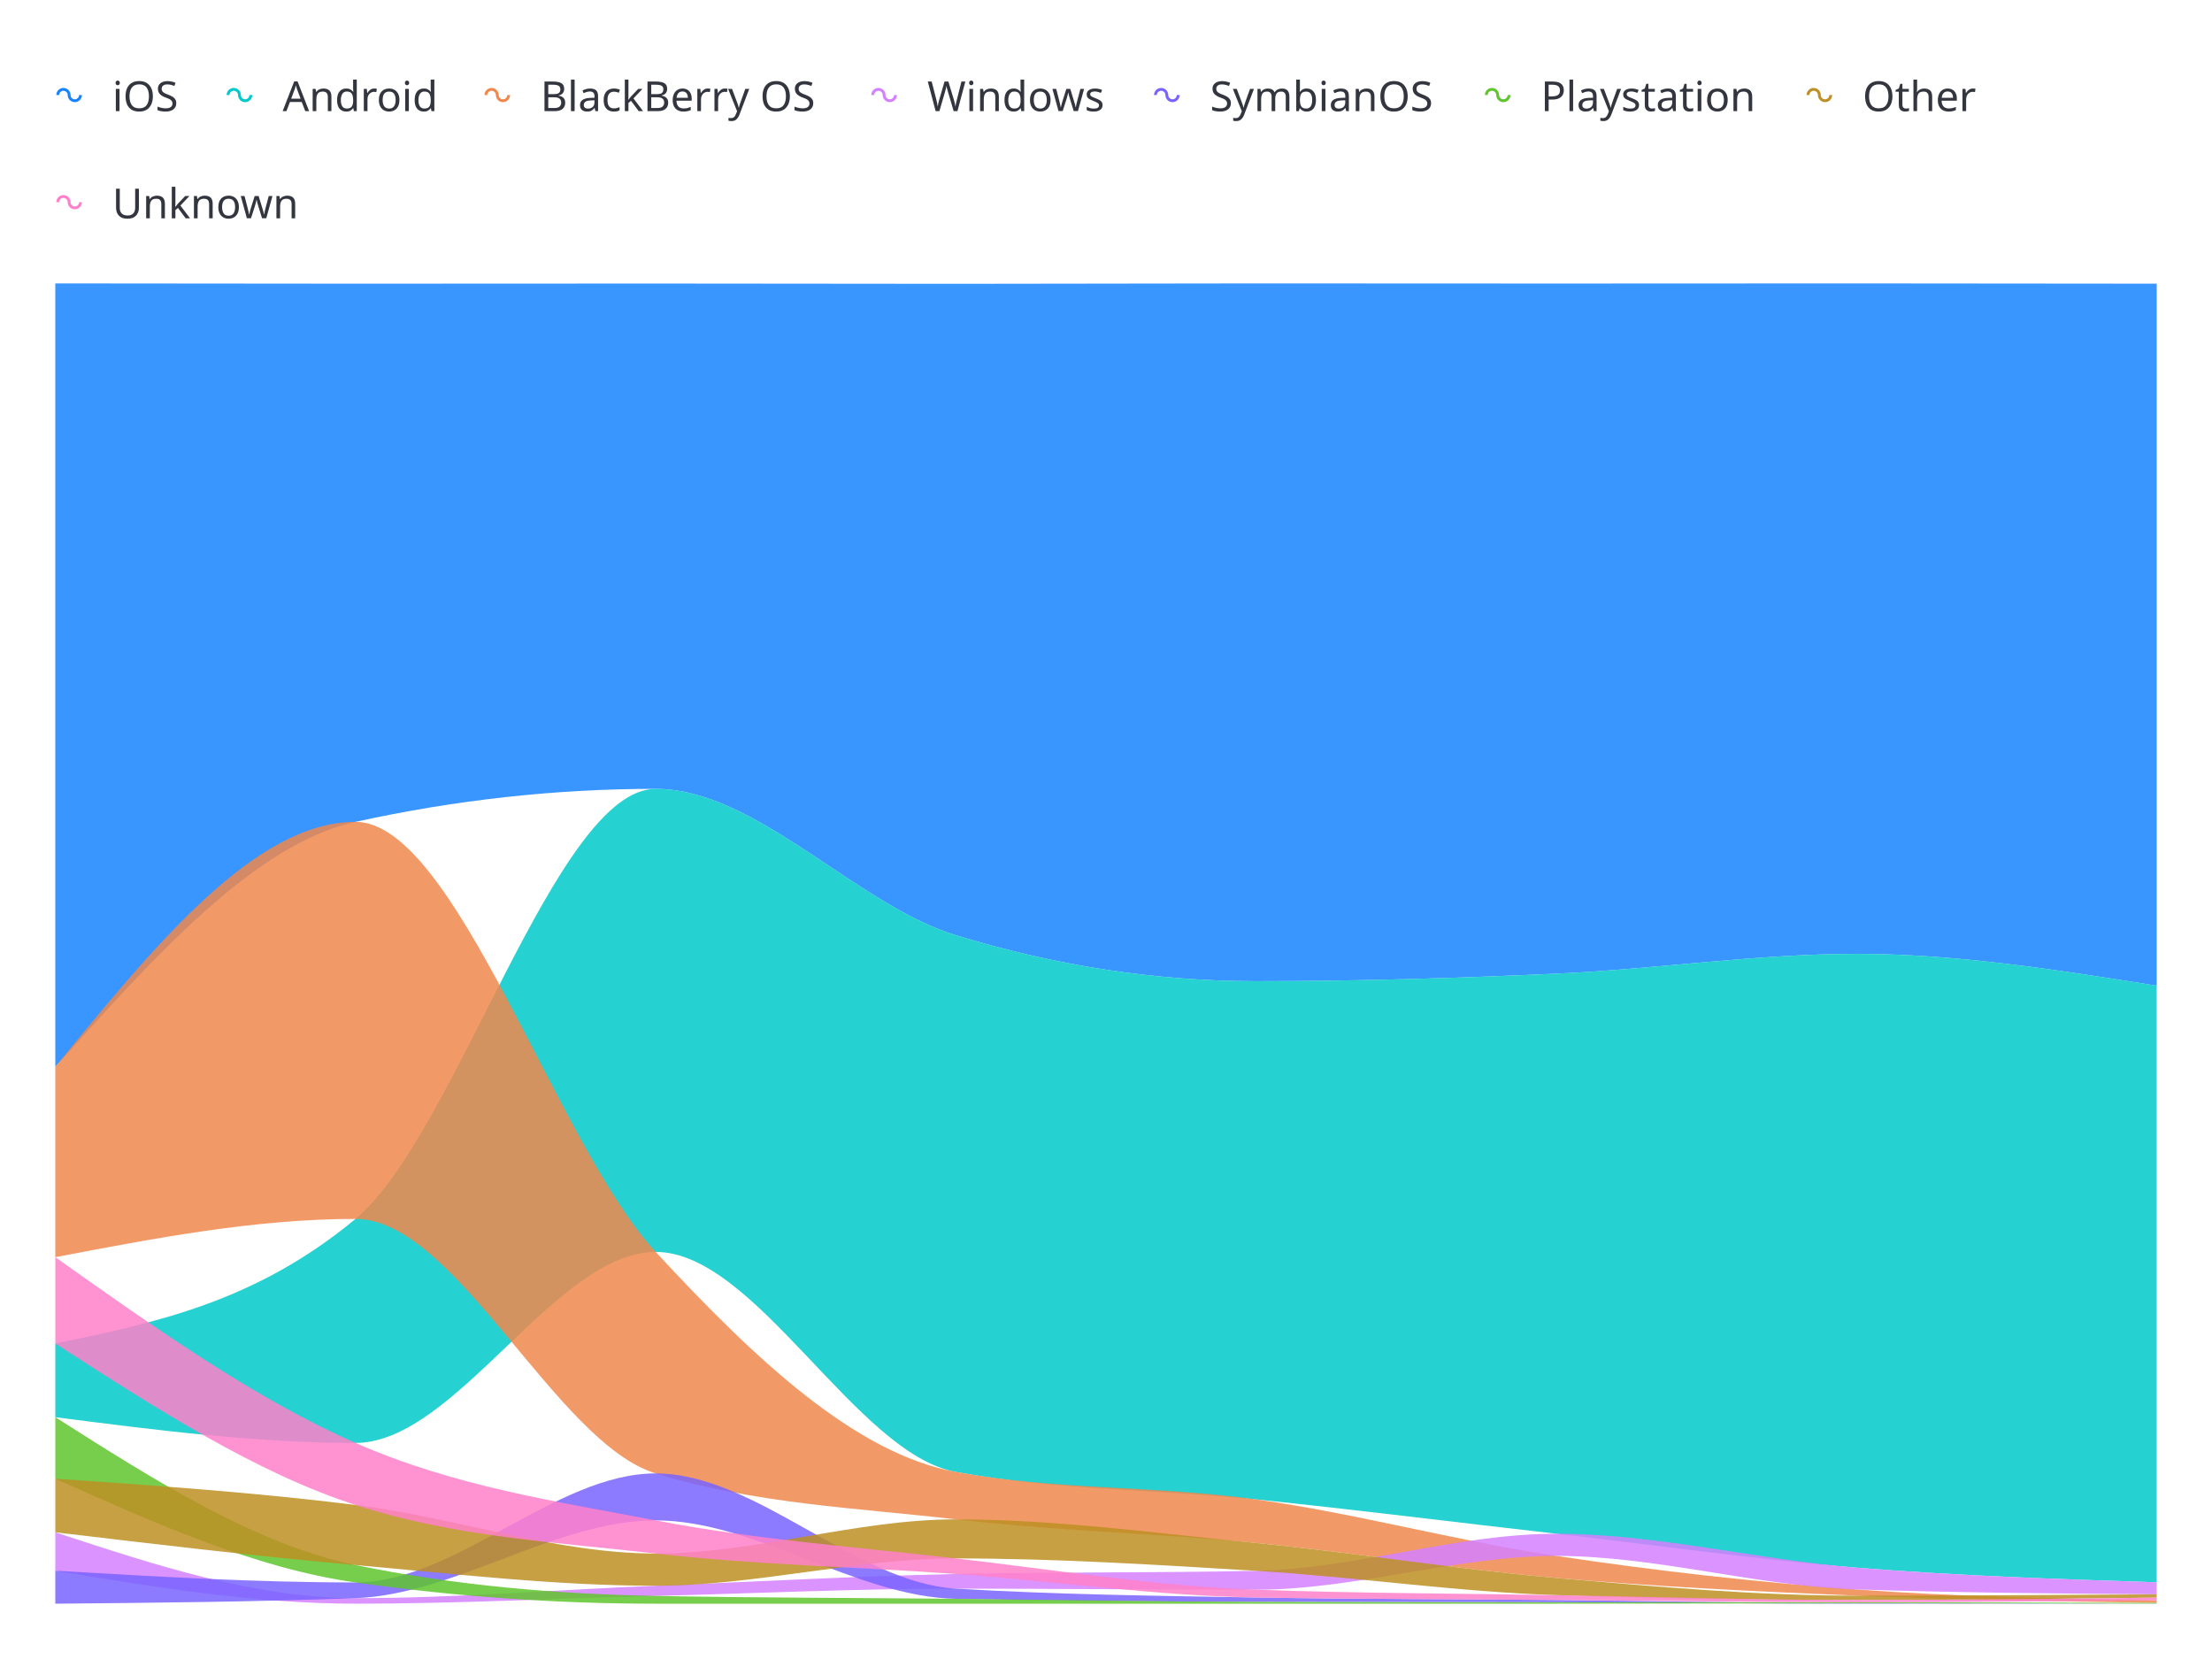
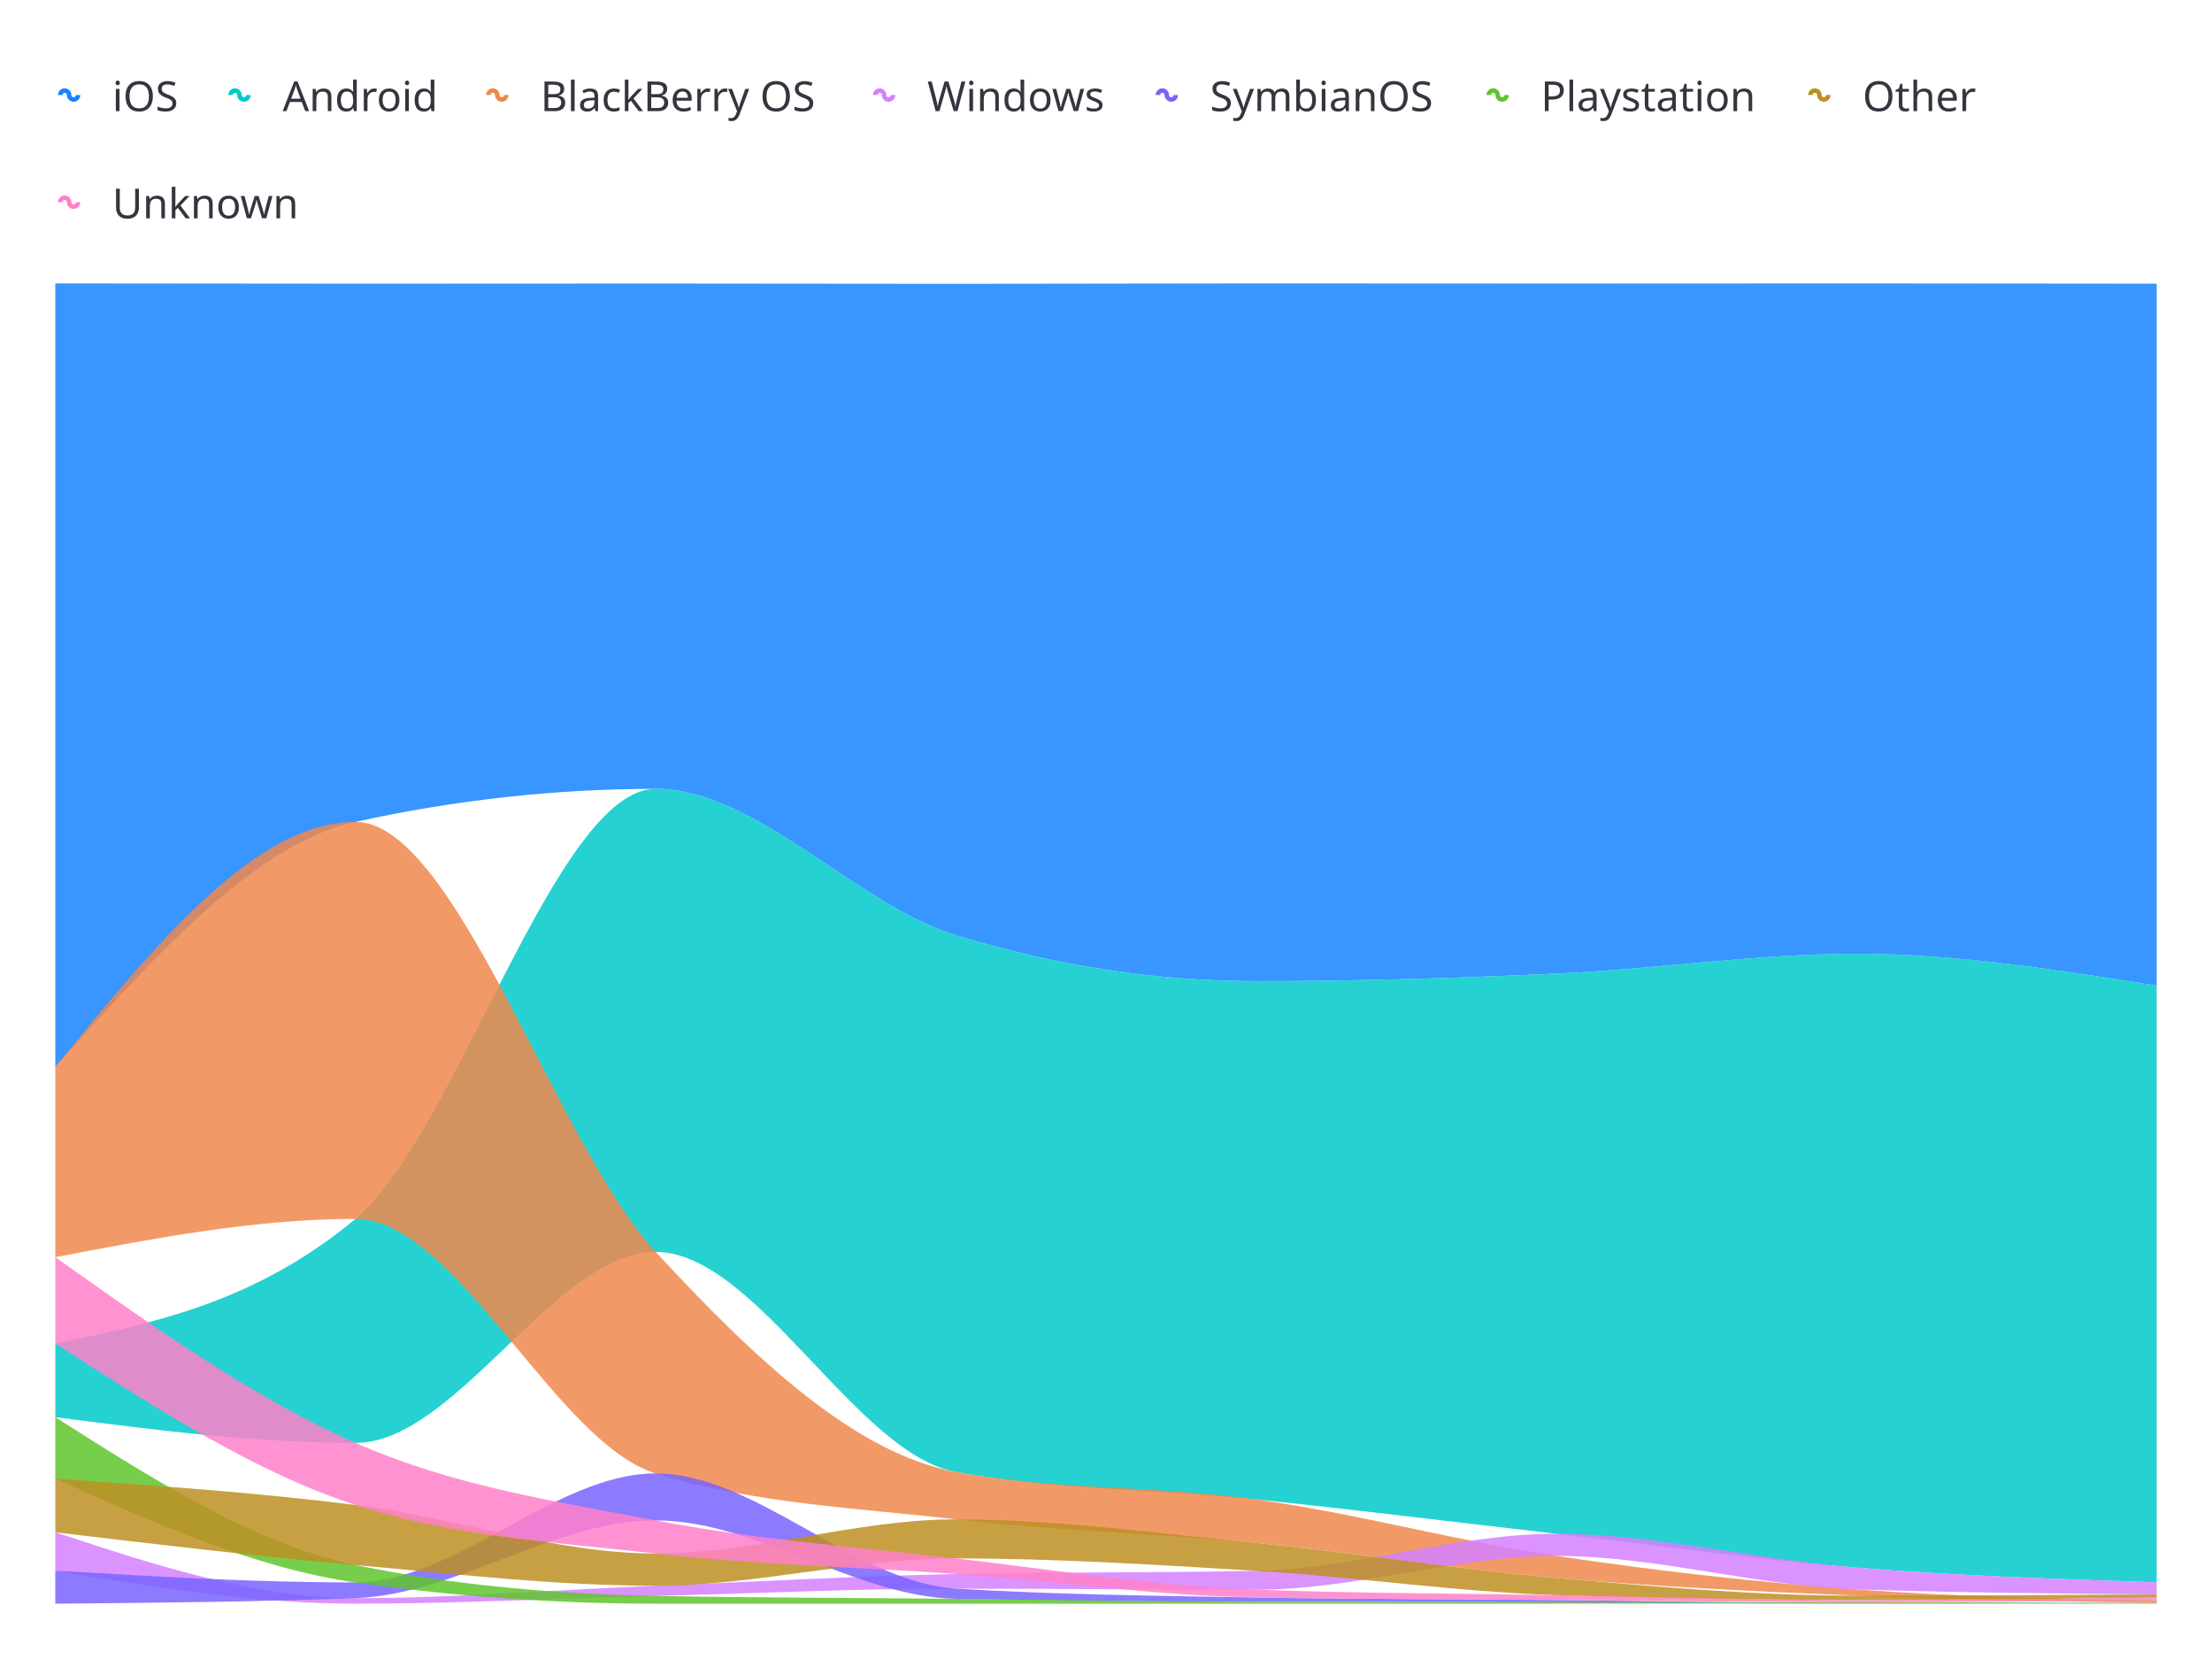
<svg xmlns="http://www.w3.org/2000/svg" width="640" height="480" color-interpolation-filters="sRGB" style="background: transparent;">
  <defs>
    <clipPath id="j" transform="matrix(1 0 0 1 -16 -16)">
      <use href="#a" transform="matrix(1 0 0 1 16 16)" />
    </clipPath>
    <clipPath id="k" transform="matrix(1 0 0 1 -16 -82)">
      <use href="#b" transform="matrix(1 0 0 1 16 82)" />
    </clipPath>
    <clipPath id="l" transform="matrix(1 0 0 1 -16 -82)">
      <use href="#c" transform="matrix(1 0 0 1 16 82)" />
    </clipPath>
    <clipPath id="m" transform="matrix(1 0 0 1 -16 -82)">
      <use href="#d" transform="matrix(1 0 0 1 16 82)" />
    </clipPath>
    <clipPath id="n" transform="matrix(1 0 0 1 -16 -82)">
      <use href="#e" transform="matrix(1 0 0 1 16 82)" />
    </clipPath>
    <clipPath id="o" transform="matrix(1 0 0 1 -16 -82)">
      <use href="#f" transform="matrix(1 0 0 1 16 82)" />
    </clipPath>
    <clipPath id="p" transform="matrix(1 0 0 1 -16 -82)">
      <use href="#g" transform="matrix(1 0 0 1 16 82)" />
    </clipPath>
    <clipPath id="q" transform="matrix(1 0 0 1 -16 -82)">
      <use href="#h" transform="matrix(1 0 0 1 16 82)" />
    </clipPath>
    <clipPath id="r" transform="matrix(1 0 0 1 -16 -82)">
      <use href="#i" transform="matrix(1 0 0 1 16 82)" />
    </clipPath>
  </defs>
  <g>
    <g fill="none">
      <g fill="none" class="view">
        <g>
          <path width="640" height="480" x="0" y="0" fill="rgba(0,0,0,0)" d="m0 0 640 0 0 480-640 0z" class="area" />
        </g>
        <g>
          <path width="608" height="448" x="16" y="16" fill="rgba(0,0,0,0)" d="m16 16 608 0 0 448-608 0z" class="area" />
        </g>
        <g>
          <path width="608" height="382" x="16" y="82" fill="rgba(0,0,0,0)" d="m16 82 608 0 0 382-608 0z" class="area" />
        </g>
        <g>
          <path width="608" height="382" x="16" y="82" fill="rgba(0,0,0,0)" d="m16 82 608 0 0 382-608 0z" class="area" />
        </g>
        <g fill="none" class="component">
          <g fill="none" transform="matrix(1 0 0 1 16 16)">
            <g fill="none" class="legend-category">
              <g fill="none" class="legend-title-group">
                <g fill="none" class="legend-title" />
              </g>
              <g fill="none" class="legend-items-group">
                <g fill="none" class="legend-items">
                  <g fill="none" class="items-navigator">
                    <g fill="none" class="navigator-content-group" clip-path="url(#j)">
                      <g fill="none" class="navigator-play-window">
                        <g fill="none" class="items-item-page">
                          <g fill="none" class="items-item">
                            <g fill="none" class="legend-category-item-background-group">
                              <g>
                                <path width="37.28" height="23" fill="rgba(0,0,0,0)" d="m0 0 37.28 0 0 23-37.28 0z" class="legend-category-item-background" visibility="visible" />
                              </g>
                            </g>
-                             <g fill="none" class="legend-category-item-marker-group" transform="matrix(.41161 0 0 .41161 4 11.5)">
-                               <g>
-                                 <path fill="none" stroke="rgba(23,131,255,1)" stroke-width="2" d="M-8 0a4 4 0 1 1 8 0 4 4 0 1 0 8 0" class="legend-category-item-marker" visibility="visible" />
+                             <g fill="none" class="legend-category-item-marker-group" transform="matrix(.32322 0 0 .32322 4 11.5)">
+                               <g>
+                                 <path fill="none" stroke="rgba(23,131,255,1)" stroke-width="4" d="M-8 0a4 4 0 1 1 8 0 4 4 0 1 0 8 0" class="legend-category-item-marker" visibility="visible" />
                              </g>
                            </g>
                            <g fill="none" class="legend-category-item-label-group" transform="matrix(1 0 0 1 16 11.5)">
                              <g>
                                <text fill="rgba(29,33,41,1)" fill-opacity=".9" stroke-width="1" class="legend-category-item-label" dominant-baseline="central" dx=".5" dy="0" font-family="sans-serif" font-size="12" font-style="normal" font-variant="normal" font-weight="normal" paint-order="stroke" style="transform:translate(0px, 0px);" text-anchor="left" visibility="visible">iOS</text>
                              </g>
                            </g>
                            <g fill="none" class="legend-category-item-value-group" />
                          </g>
                          <g fill="none" class="items-item" transform="matrix(1 0 0 1 49.28 0)">
                            <g fill="none" class="legend-category-item-background-group">
                              <g>
                                <path width="62.6" height="23" fill="rgba(0,0,0,0)" d="m0 0 62.6 0 0 23-62.6 0z" class="legend-category-item-background" visibility="visible" />
                              </g>
                            </g>
-                             <g fill="none" class="legend-category-item-marker-group" transform="matrix(.41161 0 0 .41161 4 11.5)">
-                               <g>
-                                 <path fill="none" stroke="rgba(0,201,201,1)" stroke-width="2" d="M-8 0a4 4 0 1 1 8 0 4 4 0 1 0 8 0" class="legend-category-item-marker" visibility="visible" />
+                             <g fill="none" class="legend-category-item-marker-group" transform="matrix(.32322 0 0 .32322 4 11.5)">
+                               <g>
+                                 <path fill="none" stroke="rgba(0,201,201,1)" stroke-width="4" d="M-8 0a4 4 0 1 1 8 0 4 4 0 1 0 8 0" class="legend-category-item-marker" visibility="visible" />
                              </g>
                            </g>
                            <g fill="none" class="legend-category-item-label-group" transform="matrix(1 0 0 1 16 11.5)">
                              <g>
                                <text fill="rgba(29,33,41,1)" fill-opacity=".9" stroke-width="1" class="legend-category-item-label" dominant-baseline="central" dx=".5" dy="0" font-family="sans-serif" font-size="12" font-style="normal" font-variant="normal" font-weight="normal" paint-order="stroke" style="transform:translate(0px, 0px);" text-anchor="left" visibility="visible">Android</text>
                              </g>
                            </g>
                            <g fill="none" class="legend-category-item-value-group" />
                          </g>
                          <g fill="none" class="items-item" transform="matrix(1 0 0 1 123.88 0)">
                            <g fill="none" class="legend-category-item-background-group">
                              <g>
                                <path width="99.92" height="23" fill="rgba(0,0,0,0)" d="m0 0 99.92 0 0 23-99.92 0z" class="legend-category-item-background" visibility="visible" />
                              </g>
                            </g>
-                             <g fill="none" class="legend-category-item-marker-group" transform="matrix(.41161 0 0 .41161 4 11.5)">
-                               <g>
-                                 <path fill="none" stroke="rgba(240,136,77,1)" stroke-width="2" d="M-8 0a4 4 0 1 1 8 0 4 4 0 1 0 8 0" class="legend-category-item-marker" visibility="visible" />
+                             <g fill="none" class="legend-category-item-marker-group" transform="matrix(.32322 0 0 .32322 4 11.5)">
+                               <g>
+                                 <path fill="none" stroke="rgba(240,136,77,1)" stroke-width="4" d="M-8 0a4 4 0 1 1 8 0 4 4 0 1 0 8 0" class="legend-category-item-marker" visibility="visible" />
                              </g>
                            </g>
                            <g fill="none" class="legend-category-item-label-group" transform="matrix(1 0 0 1 16 11.5)">
                              <g>
                                <text fill="rgba(29,33,41,1)" fill-opacity=".9" stroke-width="1" class="legend-category-item-label" dominant-baseline="central" dx=".5" dy="0" font-family="sans-serif" font-size="12" font-style="normal" font-variant="normal" font-weight="normal" paint-order="stroke" style="transform:translate(0px, 0px);" text-anchor="left" visibility="visible">BlackBerry OS</text>
                              </g>
                            </g>
                            <g fill="none" class="legend-category-item-value-group" />
                          </g>
                          <g fill="none" class="items-item" transform="matrix(1 0 0 1 235.8 0)">
                            <g fill="none" class="legend-category-item-background-group">
                              <g>
                                <path width="69.8" height="23" fill="rgba(0,0,0,0)" d="m0 0 69.8 0 0 23-69.8 0z" class="legend-category-item-background" visibility="visible" />
                              </g>
                            </g>
-                             <g fill="none" class="legend-category-item-marker-group" transform="matrix(.41161 0 0 .41161 4 11.5)">
-                               <g>
-                                 <path fill="none" stroke="rgba(213,128,255,1)" stroke-width="2" d="M-8 0a4 4 0 1 1 8 0 4 4 0 1 0 8 0" class="legend-category-item-marker" visibility="visible" />
+                             <g fill="none" class="legend-category-item-marker-group" transform="matrix(.32322 0 0 .32322 4 11.5)">
+                               <g>
+                                 <path fill="none" stroke="rgba(213,128,255,1)" stroke-width="4" d="M-8 0a4 4 0 1 1 8 0 4 4 0 1 0 8 0" class="legend-category-item-marker" visibility="visible" />
                              </g>
                            </g>
                            <g fill="none" class="legend-category-item-label-group" transform="matrix(1 0 0 1 16 11.5)">
                              <g>
                                <text fill="rgba(29,33,41,1)" fill-opacity=".9" stroke-width="1" class="legend-category-item-label" dominant-baseline="central" dx=".5" dy="0" font-family="sans-serif" font-size="12" font-style="normal" font-variant="normal" font-weight="normal" paint-order="stroke" style="transform:translate(0px, 0px);" text-anchor="left" visibility="visible">Windows</text>
                              </g>
                            </g>
                            <g fill="none" class="legend-category-item-value-group" />
                          </g>
                          <g fill="none" class="items-item" transform="matrix(1 0 0 1 317.6 0)">
                            <g fill="none" class="legend-category-item-background-group">
                              <g>
                                <path width="83.72" height="23" fill="rgba(0,0,0,0)" d="m0 0 83.72 0 0 23-83.72 0z" class="legend-category-item-background" visibility="visible" />
                              </g>
                            </g>
-                             <g fill="none" class="legend-category-item-marker-group" transform="matrix(.41161 0 0 .41161 4 11.5)">
-                               <g>
-                                 <path fill="none" stroke="rgba(120,99,255,1)" stroke-width="2" d="M-8 0a4 4 0 1 1 8 0 4 4 0 1 0 8 0" class="legend-category-item-marker" visibility="visible" />
+                             <g fill="none" class="legend-category-item-marker-group" transform="matrix(.32322 0 0 .32322 4 11.5)">
+                               <g>
+                                 <path fill="none" stroke="rgba(120,99,255,1)" stroke-width="4" d="M-8 0a4 4 0 1 1 8 0 4 4 0 1 0 8 0" class="legend-category-item-marker" visibility="visible" />
                              </g>
                            </g>
                            <g fill="none" class="legend-category-item-label-group" transform="matrix(1 0 0 1 16 11.5)">
                              <g>
                                <text fill="rgba(29,33,41,1)" fill-opacity=".9" stroke-width="1" class="legend-category-item-label" dominant-baseline="central" dx=".5" dy="0" font-family="sans-serif" font-size="12" font-style="normal" font-variant="normal" font-weight="normal" paint-order="stroke" style="transform:translate(0px, 0px);" text-anchor="left" visibility="visible">SymbianOS</text>
                              </g>
                            </g>
                            <g fill="none" class="legend-category-item-value-group" />
                          </g>
                          <g fill="none" class="items-item" transform="matrix(1 0 0 1 413.32 0)">
                            <g fill="none" class="legend-category-item-background-group">
                              <g>
                                <path width="81.08" height="23" fill="rgba(0,0,0,0)" d="m0 0 81.08 0 0 23-81.08 0z" class="legend-category-item-background" visibility="visible" />
                              </g>
                            </g>
-                             <g fill="none" class="legend-category-item-marker-group" transform="matrix(.41161 0 0 .41161 4 11.5)">
-                               <g>
-                                 <path fill="none" stroke="rgba(96,196,45,1)" stroke-width="2" d="M-8 0a4 4 0 1 1 8 0 4 4 0 1 0 8 0" class="legend-category-item-marker" visibility="visible" />
+                             <g fill="none" class="legend-category-item-marker-group" transform="matrix(.32322 0 0 .32322 4 11.5)">
+                               <g>
+                                 <path fill="none" stroke="rgba(96,196,45,1)" stroke-width="4" d="M-8 0a4 4 0 1 1 8 0 4 4 0 1 0 8 0" class="legend-category-item-marker" visibility="visible" />
                              </g>
                            </g>
                            <g fill="none" class="legend-category-item-label-group" transform="matrix(1 0 0 1 16 11.5)">
                              <g>
                                <text fill="rgba(29,33,41,1)" fill-opacity=".9" stroke-width="1" class="legend-category-item-label" dominant-baseline="central" dx=".5" dy="0" font-family="sans-serif" font-size="12" font-style="normal" font-variant="normal" font-weight="normal" paint-order="stroke" style="transform:translate(0px, 0px);" text-anchor="left" visibility="visible">Playstation</text>
                              </g>
                            </g>
                            <g fill="none" class="legend-category-item-value-group" />
                          </g>
                          <g fill="none" class="items-item" transform="matrix(1 0 0 1 506.4 0)">
                            <g fill="none" class="legend-category-item-background-group">
                              <g>
                                <path width="49.76" height="23" fill="rgba(0,0,0,0)" d="m0 0 49.76 0 0 23-49.76 0z" class="legend-category-item-background" visibility="visible" />
                              </g>
                            </g>
-                             <g fill="none" class="legend-category-item-marker-group" transform="matrix(.41161 0 0 .41161 4 11.5)">
-                               <g>
-                                 <path fill="none" stroke="rgba(189,143,36,1)" stroke-width="2" d="M-8 0a4 4 0 1 1 8 0 4 4 0 1 0 8 0" class="legend-category-item-marker" visibility="visible" />
+                             <g fill="none" class="legend-category-item-marker-group" transform="matrix(.32322 0 0 .32322 4 11.5)">
+                               <g>
+                                 <path fill="none" stroke="rgba(189,143,36,1)" stroke-width="4" d="M-8 0a4 4 0 1 1 8 0 4 4 0 1 0 8 0" class="legend-category-item-marker" visibility="visible" />
                              </g>
                            </g>
                            <g fill="none" class="legend-category-item-label-group" transform="matrix(1 0 0 1 16 11.5)">
                              <g>
                                <text fill="rgba(29,33,41,1)" fill-opacity=".9" stroke-width="1" class="legend-category-item-label" dominant-baseline="central" dx=".5" dy="0" font-family="sans-serif" font-size="12" font-style="normal" font-variant="normal" font-weight="normal" paint-order="stroke" style="transform:translate(0px, 0px);" text-anchor="left" visibility="visible">Other</text>
                              </g>
                            </g>
                            <g fill="none" class="legend-category-item-value-group" />
                          </g>
                          <g fill="none" class="items-item" transform="matrix(1 0 0 1 0 31)">
                            <g fill="none" class="legend-category-item-background-group">
                              <g>
                                <path width="70.88" height="23" fill="rgba(0,0,0,0)" d="m0 0 70.88 0 0 23-70.88 0z" class="legend-category-item-background" visibility="visible" />
                              </g>
                            </g>
-                             <g fill="none" class="legend-category-item-marker-group" transform="matrix(.41161 0 0 .41161 4 11.5)">
-                               <g>
-                                 <path fill="none" stroke="rgba(255,128,202,1)" stroke-width="2" d="M-8 0a4 4 0 1 1 8 0 4 4 0 1 0 8 0" class="legend-category-item-marker" visibility="visible" />
+                             <g fill="none" class="legend-category-item-marker-group" transform="matrix(.32322 0 0 .32322 4 11.5)">
+                               <g>
+                                 <path fill="none" stroke="rgba(255,128,202,1)" stroke-width="4" d="M-8 0a4 4 0 1 1 8 0 4 4 0 1 0 8 0" class="legend-category-item-marker" visibility="visible" />
                              </g>
                            </g>
                            <g fill="none" class="legend-category-item-label-group" transform="matrix(1 0 0 1 16 11.5)">
                              <g>
                                <text fill="rgba(29,33,41,1)" fill-opacity=".9" stroke-width="1" class="legend-category-item-label" dominant-baseline="central" dx=".5" dy="0" font-family="sans-serif" font-size="12" font-style="normal" font-variant="normal" font-weight="normal" paint-order="stroke" style="transform:translate(0px, 0px);" text-anchor="left" visibility="visible">Unknown</text>
                              </g>
                            </g>
                            <g fill="none" class="legend-category-item-value-group" />
                          </g>
                        </g>
                      </g>
                    </g>
                    <g fill="none" class="navigator-controller" />
                    <g>
                      <path id="a" width="556.16" height="54" fill="none" d="m0 0 556.16 0 0 54-556.16 0z" class="navigator-clip-path" />
                    </g>
                  </g>
                </g>
              </g>
            </g>
          </g>
        </g>
        <g transform="matrix(1 0 0 1 16 82)">
          <path width="608" height="382" fill="rgba(0,0,0,0)" d="m0 0 608 0 0 382-608 0z" class="plot" />
          <g fill="none" class="main-layer">
            <g clip-path="url(#k)">
              <path fill="rgba(23,131,255,1)" fill-opacity=".85" stroke="rgba(23,131,255,1)" stroke-width="0" d="M0 0c28.952.038 57.905.076 86.857.076 28.953 0 57.905-.038 86.857-.038 28.953 0 57.905.077 86.857.077 28.953 0 57.905-.115 86.858-.115 28.952 0 57.904.038 86.857.038 28.952 0 57.904-.038 86.857-.038 28.952 0 57.905.038 86.857.076l0 203.107c-28.952-4.602-57.905-9.204-86.857-9.204-28.953 0-57.905 4.411-86.857 5.729-28.953 1.317-57.905 2.177-86.857 2.177-28.953 0-57.905-4.43-86.858-13.291-28.952-8.861-57.904-42.355-86.857-42.355-28.952 0-57.904 3.182-86.857 9.548-28.952 6.365-57.905 38.625-86.857 70.885Z" class="element" />
              <g>
                <path id="b" fill="none" d="m0 0 608 0 0 226.672-608 0Z" />
              </g>
            </g>
            <g clip-path="url(#l)">
              <path fill="rgba(0,201,201,1)" fill-opacity=".85" stroke="rgba(0,201,201,1)" stroke-width="0" d="M0 306.723c28.952-6.009 57.905-12.018 86.857-36.054 28.953-24.035 57.905-124.43 86.857-124.43 28.953 0 57.905 33.494 86.857 42.355 28.953 8.861 57.905 13.291 86.858 13.291 28.952 0 57.904-.86 86.857-2.177 28.952-1.318 57.904-5.729 86.857-5.729 28.952 0 57.905 4.602 86.857 9.204l0 172.63c-28.952-.949-57.905-1.897-86.857-4.24-28.953-2.342-57.905-6.524-86.857-9.815-28.953-3.291-57.905-6.951-86.857-9.93-28.953-2.979-57.905-2.648-86.858-7.944-28.952-5.296-57.904-63.667-86.857-63.667-28.952 0-57.904 55.265-86.857 55.265-28.952 0-57.905-3.724-86.857-7.448Z" class="element" />
              <g>
                <path id="c" fill="none" d="m0 146.239 608 0 0 229.574-608 0Z" />
              </g>
            </g>
            <g clip-path="url(#m)">
              <path fill="rgba(240,136,77,1)" fill-opacity=".85" stroke="rgba(240,136,77,1)" stroke-width="0" d="M0 226.672c28.952-35.443 57.905-70.885 86.857-70.885 28.953 0 57.905 93.081 86.857 124.43 28.953 31.35 57.905 58.371 86.857 63.667 28.953 5.296 57.905 3.896 86.858 7.944 28.952 4.048 57.904 12.005 86.857 16.346 28.952 4.342 57.904 7.588 86.857 9.701 28.952 2.114 57.905 2.642 86.857 3.17l0 .726c-28.952-.449-57.905-.898-86.857-2.101-28.953-1.203-57.905-2.578-86.857-5.118-28.953-2.539-57.905-7.294-86.857-10.12-28.953-2.827-57.905-3.482-86.858-6.837-28.952-3.354-57.904-4.43-86.857-13.291-28.952-8.86-57.904-73.635-86.857-73.635-28.952 0-57.905 5.538-86.857 11.076Z" class="element" />
              <g>
                <path id="d" fill="none" d="m0 155.787 608 0 0 225.984-608 0Z" />
              </g>
            </g>
            <g clip-path="url(#n)">
              <path fill="rgba(213,128,255,1)" fill-opacity=".85" stroke="rgba(213,128,255,1)" stroke-width="0" d="M0 361.338c28.952 9.529 57.905 19.058 86.857 19.058 28.953 0 57.905-2.425 86.857-3.59 28.953-1.165 57.905-2.788 86.857-3.399 28.953-.611 57.905-.306 86.858-.917 28.952-.611 57.904-10.732 86.857-10.732 28.952 0 57.904 7.473 86.857 9.815 28.952 2.343 57.905 3.291 86.857 4.24l0 3.475c-28.952-.235-57.905-.471-86.857-1.413-28.953-.942-57.905-9.701-86.857-9.701-28.953 0-57.905 9.778-86.857 9.778-28.953 0-57.905-.306-86.858-.306-28.952 0-57.904 1.375-86.857 2.101-28.952.725-57.904 2.253-86.857 2.253-28.952 0-57.905-4.774-86.857-9.548Z" class="element" />
              <g>
                <path id="e" fill="none" d="m0 361.338 608 0 0 20.662-608 0Z" />
              </g>
            </g>
            <g clip-path="url(#o)">
              <path fill="rgba(120,99,255,1)" fill-opacity=".85" stroke="rgba(120,99,255,1)" stroke-width="0" d="M0 372.452c28.952 1.699 57.905 3.399 86.857 3.399 28.953 0 57.905-31.547 86.857-31.547 28.953 0 57.905 31.636 86.857 33.342 28.953 1.706 57.905 2.075 86.858 2.559 28.952.484 57.904.446 86.857.726 28.952.28 57.904.903 86.857.954 28.952.051 57.905.064 86.857.077l0 .038c-28.952 0-57.905 0-86.857 0-28.953 0-57.905-.344-86.857-.42-28.953-.077-57.905-.038-86.857-.115-28.953-.076-57.905-.293-86.858-.878-28.952-.586-57.904-22.686-86.857-22.686-28.952 0-57.904 21.426-86.857 22.495-28.952 1.069-57.905 1.337-86.857 1.604Z" class="element" />
              <g>
                <path id="f" fill="none" d="m0 344.304 608 0 0 37.696-608 0Z" />
              </g>
            </g>
            <g clip-path="url(#p)">
              <path fill="rgba(96,196,45,1)" fill-opacity=".85" stroke="rgba(96,196,45,1)" stroke-width="0" d="M0 328.034c28.952 18.409 57.905 36.818 86.857 42.776 28.953 5.958 57.905 8.376 86.857 8.937 28.953.56 57.905.553 86.857.84 28.953.286 57.905.802 86.858.878 28.952.077 57.904.115 86.857.115 28.952 0 57.904 0 86.857 0 28.952 0 57.905.095 86.857.191l0 .191c-28.952-.038-57.905-.077-86.857-.077-28.953 0-57.905.115-86.857.115-28.953 0-57.905 0-86.857 0-28.953 0-57.905 0-86.858 0-28.952 0-57.904 0-86.857 0-28.952 0-57.904-2.05-86.857-6.149-28.952-4.099-57.905-17.059-86.857-30.019Z" class="element" />
              <g>
                <path id="g" fill="none" d="m0 328.034 608 0 0 53.966-608 0Z" />
              </g>
            </g>
            <g clip-path="url(#q)">
              <path fill="rgba(189,143,36,1)" fill-opacity=".85" stroke="rgba(189,143,36,1)" stroke-width="0" d="M0 345.832c28.952 1.995 57.905 3.991 86.857 7.6 28.953 3.609 57.905 14.055 86.857 14.055 28.953 0 57.905-9.892 86.857-9.892 28.953 0 57.905 4.01 86.858 6.837 28.952 2.826 57.904 7.581 86.857 10.12 28.952 2.54 57.904 5.118 86.857 5.118 28.952 0 57.905-.191 86.857-.382l0 .955c-28.952.344-57.905.688-86.857.688-28.953 0-57.905-.471-86.857-1.414-28.953-.942-57.905-5.257-86.857-7.027-28.953-1.769-57.905-3.59-86.858-3.59-28.952 0-57.904 7.906-86.857 7.906-28.952 0-57.904-3.418-86.857-5.996-28.952-2.578-57.905-6.025-86.857-9.472Z" class="element" />
              <g>
                <path id="h" fill="none" d="m0 345.832 608 0 0 35.099-608 0Z" />
              </g>
            </g>
            <g clip-path="url(#r)">
              <path fill="rgba(255,128,202,1)" fill-opacity=".85" stroke="rgba(255,128,202,1)" stroke-width="0" d="M0 281.745c28.952 20.522 57.905 41.044 86.857 53.737 28.953 12.692 57.905 16.849 86.857 22.419 28.953 5.569 57.905 7.657 86.857 10.999 28.953 3.342 57.905 8.008 86.858 9.052 28.952 1.044 57.904 1.069 86.857 1.565 28.952.497 57.904 1.414 86.857 1.414 28.952 0 57.905-.344 86.857-.688l0 .802c-28.952.268-57.905.535-86.857.535-28.953 0-57.905-.42-86.857-.649-28.953-.23-57.905-.242-86.857-.726-28.953-.484-57.905-4.679-86.858-6.798-28.952-2.12-57.904-2.591-86.857-5.92-28.952-3.329-57.904-4.685-86.857-14.055-28.952-9.37-57.905-28.039-86.857-46.709Z" class="element" />
              <g>
                <path id="i" fill="none" d="m0 281.745 608 0 0 99.835-608 0Z" />
              </g>
            </g>
          </g>
          <g fill="none" class="label-layer" />
        </g>
      </g>
    </g>
  </g>
</svg>
